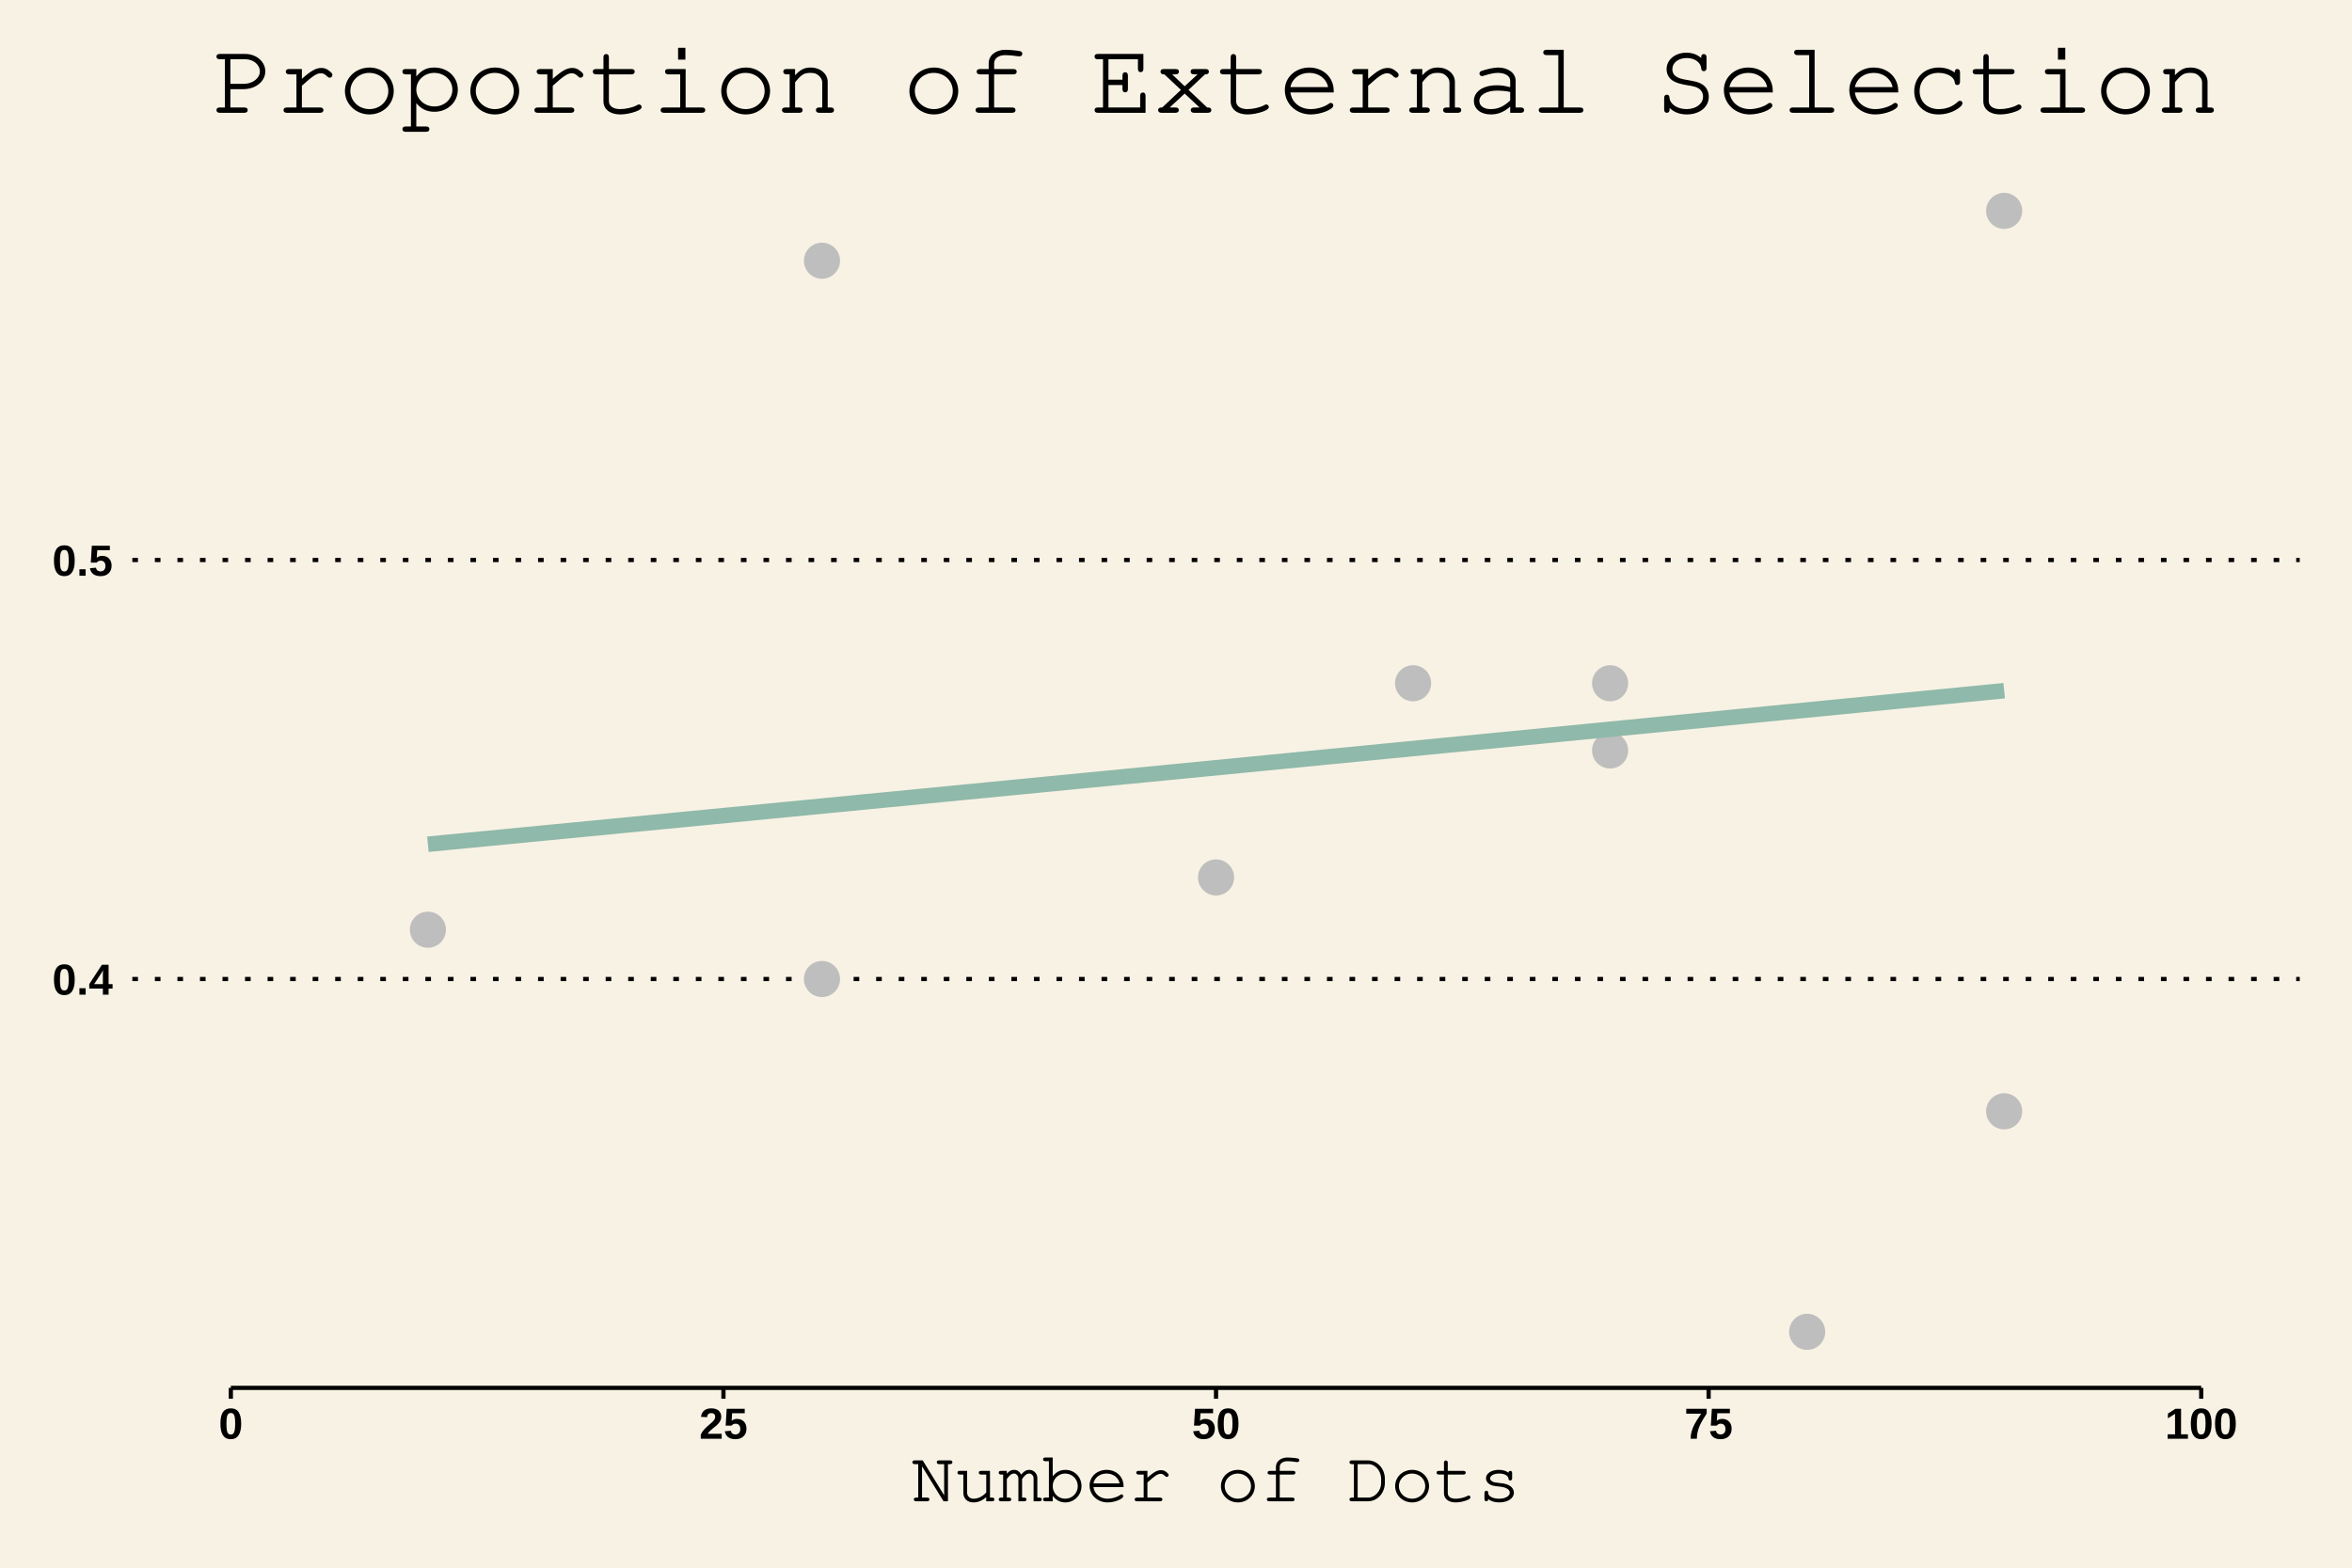
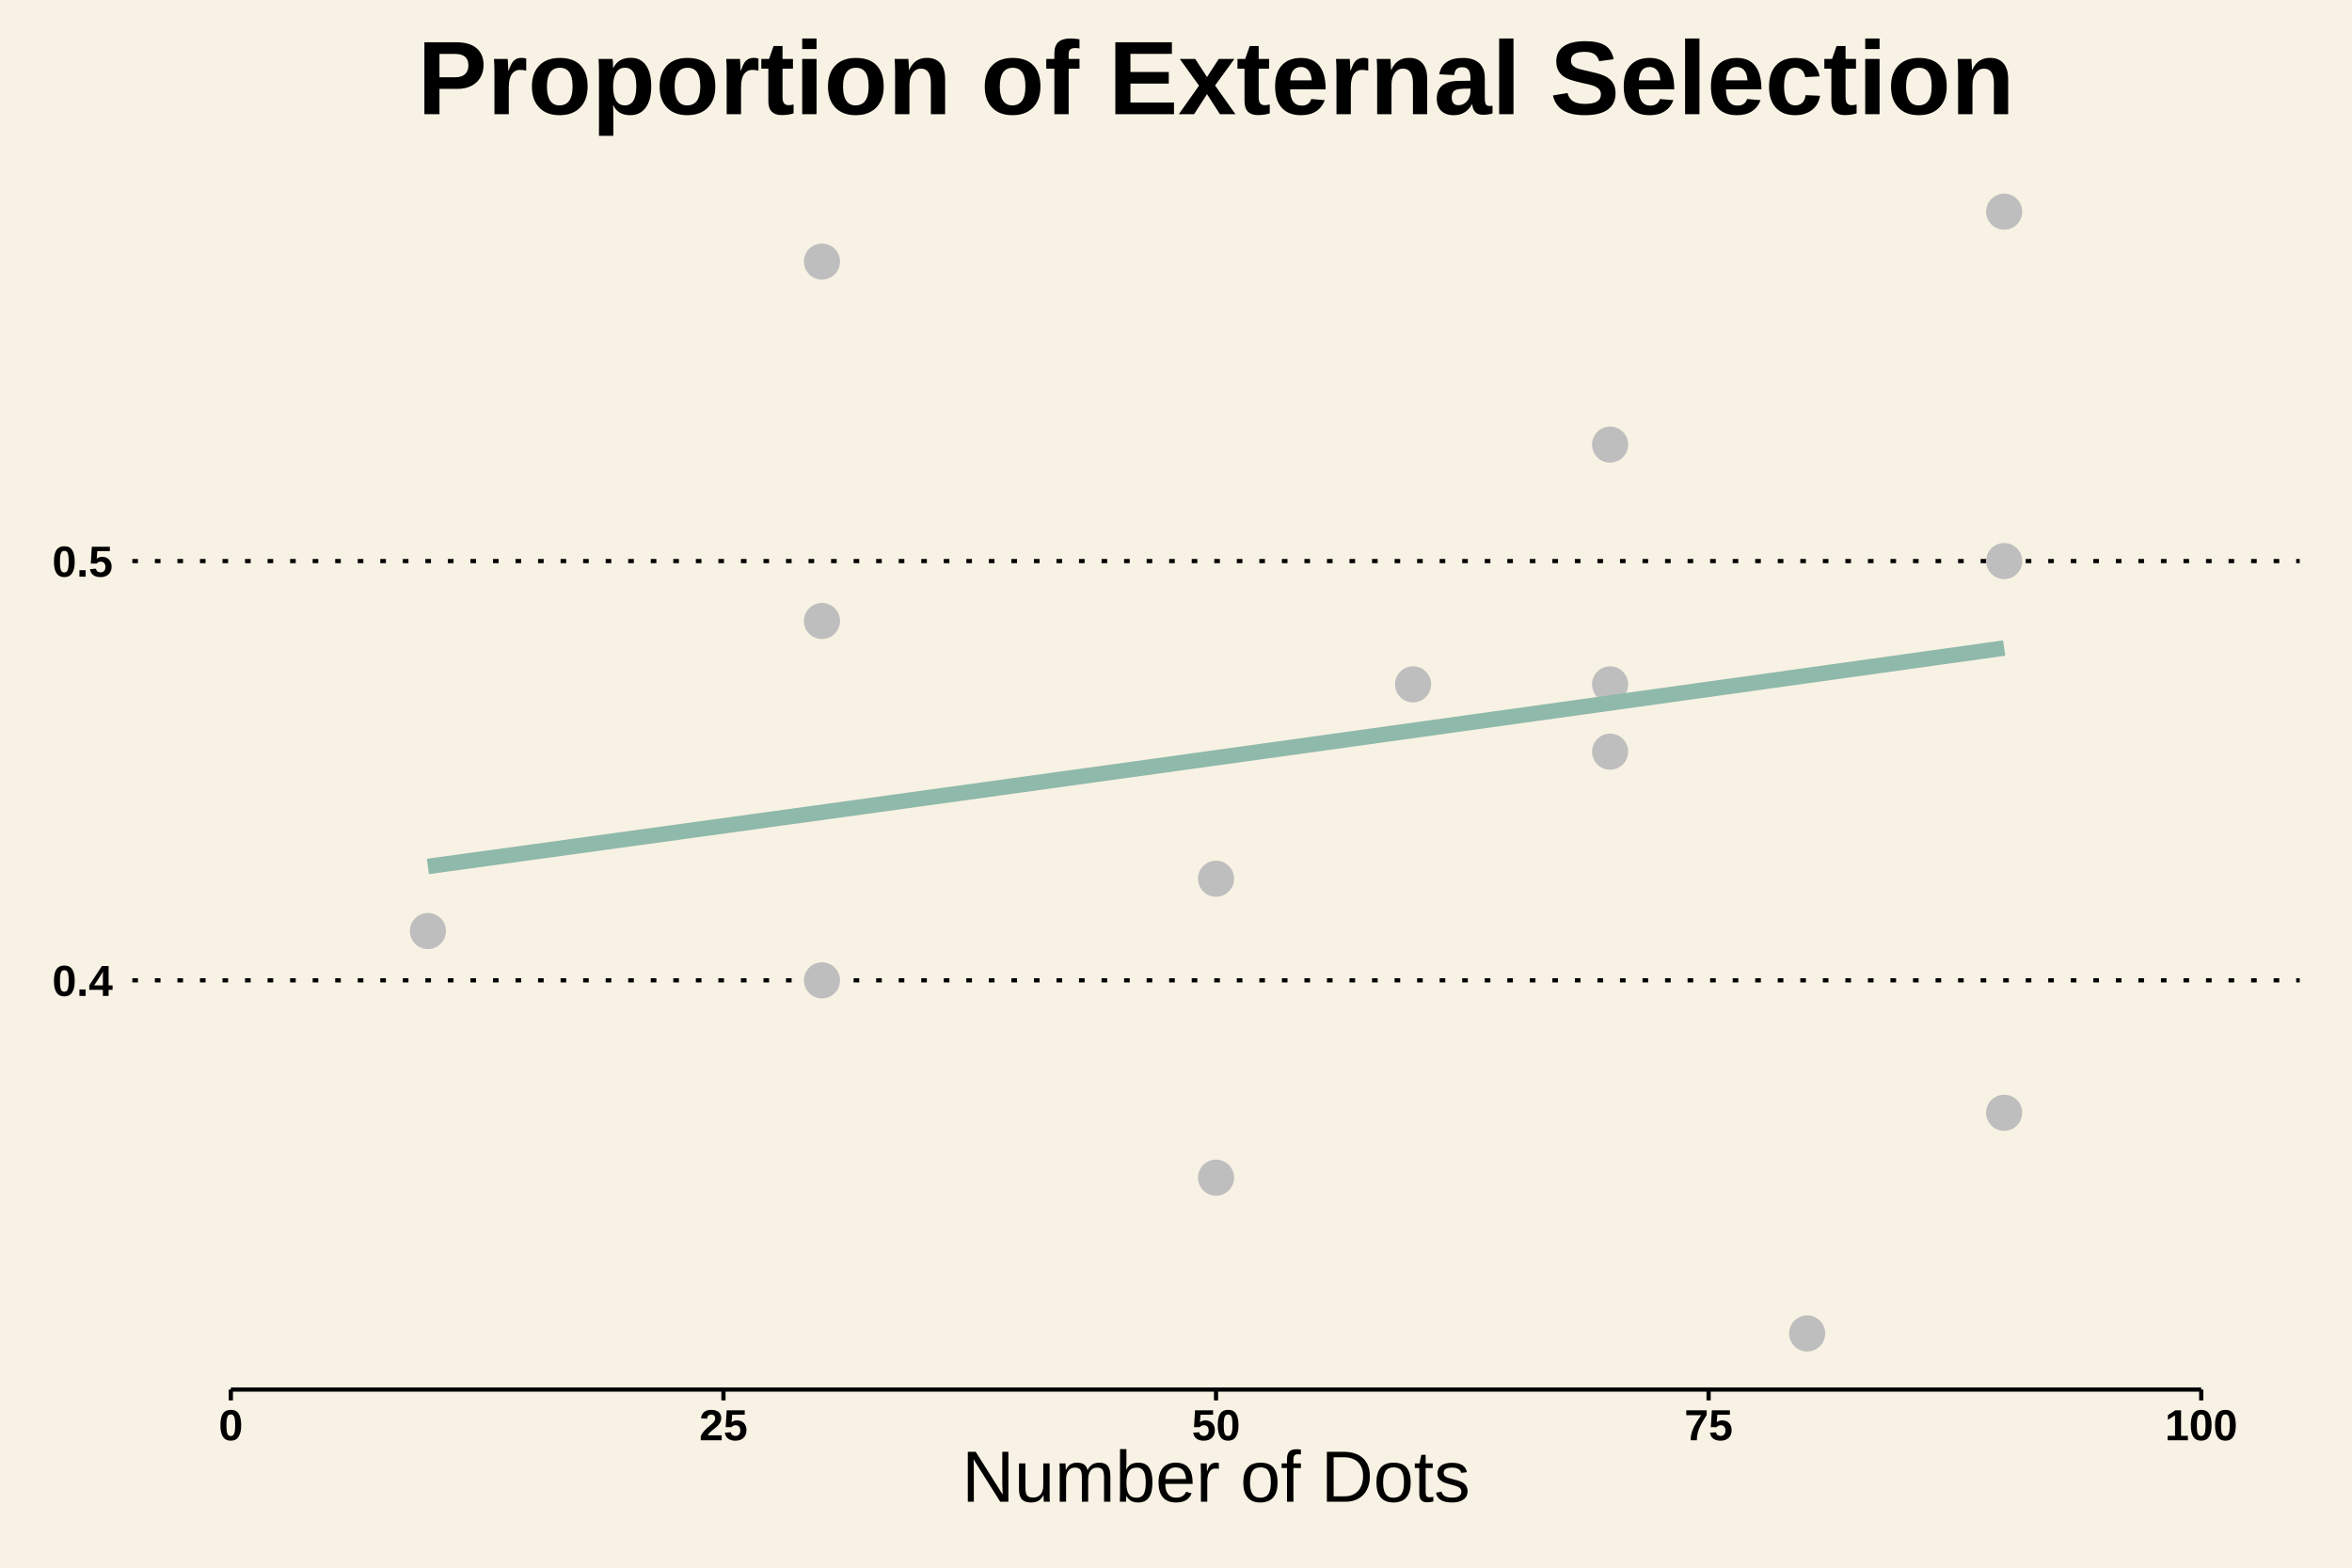
<svg xmlns="http://www.w3.org/2000/svg" class="svglite" width="648.00pt" height="432.00pt" viewBox="0 0 648.00 432.00">
  <defs>
    <style type="text/css">
    .svglite line, .svglite polyline, .svglite polygon, .svglite path, .svglite rect, .svglite circle {
      fill: none;
      stroke: #000000;
      stroke-linecap: round;
      stroke-linejoin: round;
      stroke-miterlimit: 10.00;
+     }
+     .svglite text {
+       white-space: pre;
    }
  </style>
  </defs>
  <rect width="100%" height="100%" style="stroke: none; fill: #F8F2E4;" />
  <defs>
    <clipPath id="cpMC4wMHw2NDguMDB8MC4wMHw0MzIuMDA=">
      <rect x="0.00" y="0.00" width="648.00" height="432.00" />
    </clipPath>
  </defs>
  <g clip-path="url(#cpMC4wMHw2NDguMDB8MC4wMHw0MzIuMDA=)">
    <rect x="0.00" y="0" width="648.00" height="432.00" style="stroke-width: 1.16; stroke: none; fill: #F8F2E4;" />
  </g>
  <defs>
-     <clipPath id="cpMzYuNDZ8NjMzLjYwfDQyLjY2fDM4Mi40NQ==">
-       <rect x="36.46" y="42.66" width="597.14" height="339.79" />
+     <clipPath id="cpMzYuNDZ8NjMzLjYwfDQyLjg3fDM4Mi45MQ==">
+       <rect x="36.46" y="42.87" width="597.14" height="340.04" />
    </clipPath>
  </defs>
-   <g clip-path="url(#cpMzYuNDZ8NjMzLjYwfDQyLjY2fDM4Mi40NQ==)">
-     <rect x="36.46" y="42.66" width="597.14" height="339.79" style="stroke-width: 1.16; stroke: none; fill: #F8F2E4;" />
-     <polyline points="36.46,269.78 633.60,269.78 " style="stroke-width: 1.16; stroke-dasharray: 1.55,4.66; stroke-linecap: butt;" />
-     <polyline points="36.46,154.32 633.60,154.32 " style="stroke-width: 1.16; stroke-dasharray: 1.55,4.66; stroke-linecap: butt;" />
-     <circle cx="117.89" cy="256.20" r="4.62" style="stroke-width: 0.71; stroke: #BEBEBE; fill: #BEBEBE;" />
-     <circle cx="226.46" cy="71.85" r="4.62" style="stroke-width: 0.71; stroke: #BEBEBE; fill: #BEBEBE;" />
-     <circle cx="226.46" cy="269.78" r="4.62" style="stroke-width: 0.71; stroke: #BEBEBE; fill: #BEBEBE;" />
-     <circle cx="335.03" cy="241.79" r="4.62" style="stroke-width: 0.71; stroke: #BEBEBE; fill: #BEBEBE;" />
-     <circle cx="389.32" cy="188.28" r="4.62" style="stroke-width: 0.71; stroke: #BEBEBE; fill: #BEBEBE;" />
-     <circle cx="443.60" cy="206.80" r="4.62" style="stroke-width: 0.71; stroke: #BEBEBE; fill: #BEBEBE;" />
-     <circle cx="443.60" cy="188.28" r="4.62" style="stroke-width: 0.71; stroke: #BEBEBE; fill: #BEBEBE;" />
-     <circle cx="497.89" cy="367.01" r="4.62" style="stroke-width: 0.71; stroke: #BEBEBE; fill: #BEBEBE;" />
-     <circle cx="552.17" cy="306.24" r="4.62" style="stroke-width: 0.71; stroke: #BEBEBE; fill: #BEBEBE;" />
-     <circle cx="552.17" cy="58.11" r="4.62" style="stroke-width: 0.71; stroke: #BEBEBE; fill: #BEBEBE;" />
-     <polyline points="117.89,232.64 123.39,232.11 128.88,231.58 134.38,231.05 139.88,230.52 145.38,229.98 150.87,229.45 156.37,228.92 161.87,228.39 167.37,227.86 172.86,227.32 178.36,226.79 183.86,226.26 189.35,225.73 194.85,225.19 200.35,224.66 205.85,224.13 211.34,223.59 216.84,223.06 222.34,222.53 227.83,221.99 233.33,221.46 238.83,220.92 244.33,220.39 249.82,219.86 255.32,219.32 260.82,218.79 266.32,218.25 271.81,217.72 277.31,217.18 282.81,216.65 288.30,216.11 293.80,215.58 299.30,215.04 304.80,214.51 310.29,213.97 315.79,213.44 321.29,212.90 326.79,212.37 332.28,211.83 337.78,211.30 343.28,210.76 348.77,210.22 354.27,209.69 359.77,209.15 365.27,208.61 370.76,208.08 376.26,207.54 381.76,207.00 387.25,206.47 392.75,205.93 398.25,205.39 403.75,204.86 409.24,204.32 414.74,203.78 420.24,203.25 425.74,202.71 431.23,202.17 436.73,201.63 442.23,201.10 447.72,200.56 453.22,200.02 458.72,199.48 464.22,198.94 469.71,198.41 475.21,197.87 480.71,197.33 486.21,196.79 491.70,196.25 497.20,195.72 502.70,195.18 508.19,194.64 513.69,194.10 519.19,193.56 524.69,193.02 530.18,192.48 535.68,191.95 541.18,191.41 546.67,190.87 552.17,190.33 " style="stroke-width: 4.27; stroke: #8FB9AA; stroke-linecap: butt;" />
-     <rect x="36.46" y="42.66" width="597.14" height="339.79" style="stroke-width: 1.16; stroke: none;" />
+   <g clip-path="url(#cpMzYuNDZ8NjMzLjYwfDQyLjg3fDM4Mi45MQ==)">
+     <rect x="36.46" y="42.87" width="597.14" height="340.04" style="stroke-width: 1.16; stroke: none; fill: #F8F2E4;" />
+     <polyline points="36.46,270.15 633.60,270.15 " style="stroke-width: 1.16; stroke-dasharray: 1.55,4.66; stroke-linecap: butt;" />
+     <polyline points="36.46,154.61 633.60,154.61 " style="stroke-width: 1.16; stroke-dasharray: 1.55,4.66; stroke-linecap: butt;" />
+     <circle cx="117.89" cy="256.56" r="4.62" style="stroke-width: 0.71; stroke: #BEBEBE; fill: #BEBEBE;" />
+     <circle cx="226.46" cy="72.08" r="4.62" style="stroke-width: 0.71; stroke: #BEBEBE; fill: #BEBEBE;" />
+     <circle cx="226.46" cy="270.15" r="4.62" style="stroke-width: 0.71; stroke: #BEBEBE; fill: #BEBEBE;" />
+     <circle cx="226.46" cy="171.12" r="4.62" style="stroke-width: 0.71; stroke: #BEBEBE; fill: #BEBEBE;" />
+     <circle cx="335.03" cy="242.14" r="4.62" style="stroke-width: 0.71; stroke: #BEBEBE; fill: #BEBEBE;" />
+     <circle cx="335.03" cy="324.53" r="4.62" style="stroke-width: 0.71; stroke: #BEBEBE; fill: #BEBEBE;" />
+     <circle cx="389.32" cy="188.59" r="4.62" style="stroke-width: 0.71; stroke: #BEBEBE; fill: #BEBEBE;" />
+     <circle cx="443.60" cy="207.13" r="4.62" style="stroke-width: 0.71; stroke: #BEBEBE; fill: #BEBEBE;" />
+     <circle cx="443.60" cy="188.59" r="4.62" style="stroke-width: 0.71; stroke: #BEBEBE; fill: #BEBEBE;" />
+     <circle cx="443.60" cy="122.52" r="4.62" style="stroke-width: 0.71; stroke: #BEBEBE; fill: #BEBEBE;" />
+     <circle cx="497.89" cy="367.45" r="4.62" style="stroke-width: 0.71; stroke: #BEBEBE; fill: #BEBEBE;" />
+     <circle cx="552.17" cy="306.64" r="4.62" style="stroke-width: 0.71; stroke: #BEBEBE; fill: #BEBEBE;" />
+     <circle cx="552.17" cy="58.33" r="4.62" style="stroke-width: 0.71; stroke: #BEBEBE; fill: #BEBEBE;" />
+     <circle cx="552.17" cy="154.61" r="4.62" style="stroke-width: 0.71; stroke: #BEBEBE; fill: #BEBEBE;" />
+     <polyline points="117.89,238.76 123.39,238.01 128.88,237.26 134.38,236.50 139.88,235.75 145.38,234.99 150.87,234.24 156.37,233.48 161.87,232.73 167.37,231.97 172.86,231.22 178.36,230.46 183.86,229.71 189.35,228.95 194.85,228.19 200.35,227.44 205.85,226.68 211.34,225.92 216.84,225.16 222.34,224.41 227.83,223.65 233.33,222.89 238.83,222.13 244.33,221.37 249.82,220.61 255.32,219.85 260.82,219.09 266.32,218.34 271.81,217.57 277.31,216.81 282.81,216.05 288.30,215.29 293.80,214.53 299.30,213.77 304.80,213.01 310.29,212.25 315.79,211.49 321.29,210.73 326.79,209.96 332.28,209.20 337.78,208.44 343.28,207.68 348.77,206.91 354.27,206.15 359.77,205.39 365.27,204.62 370.76,203.86 376.26,203.10 381.76,202.33 387.25,201.57 392.75,200.80 398.25,200.04 403.75,199.27 409.24,198.51 414.74,197.74 420.24,196.98 425.74,196.21 431.23,195.45 436.73,194.68 442.23,193.92 447.72,193.15 453.22,192.39 458.72,191.62 464.22,190.85 469.71,190.09 475.21,189.32 480.71,188.56 486.21,187.79 491.70,187.02 497.20,186.25 502.70,185.49 508.19,184.72 513.69,183.95 519.19,183.19 524.69,182.42 530.18,181.65 535.68,180.88 541.18,180.12 546.67,179.35 552.17,178.58 " style="stroke-width: 4.27; stroke: #8FB9AA; stroke-linecap: butt;" />
+     <rect x="36.46" y="42.87" width="597.14" height="340.04" style="stroke-width: 1.16; stroke: none;" />
  </g>
  <g clip-path="url(#cpMC4wMHw2NDguMDB8MC4wMHw0MzIuMDA=)">
-     <text x="31.08" y="274.10" text-anchor="end" style="font-size: 12.00px; font-weight: bold; font-family: Arial;" textLength="16.68px" lengthAdjust="spacingAndGlyphs">0.4</text>
-     <text x="31.08" y="158.64" text-anchor="end" style="font-size: 12.00px; font-weight: bold; font-family: Arial;" textLength="16.68px" lengthAdjust="spacingAndGlyphs">0.5</text>
-     <polyline points="63.60,382.45 606.46,382.45 " style="stroke-width: 1.16; stroke-linecap: butt;" />
-     <polyline points="63.60,385.44 63.60,382.45 " style="stroke-width: 1.16; stroke-linecap: butt;" />
-     <polyline points="199.32,385.44 199.32,382.45 " style="stroke-width: 1.16; stroke-linecap: butt;" />
-     <polyline points="335.03,385.44 335.03,382.45 " style="stroke-width: 1.16; stroke-linecap: butt;" />
-     <polyline points="470.74,385.44 470.74,382.45 " style="stroke-width: 1.16; stroke-linecap: butt;" />
-     <polyline points="606.46,385.44 606.46,382.45 " style="stroke-width: 1.16; stroke-linecap: butt;" />
-     <text x="63.60" y="396.47" text-anchor="middle" style="font-size: 12.00px; font-weight: bold; font-family: Arial;" textLength="6.67px" lengthAdjust="spacingAndGlyphs">0</text>
-     <text x="199.32" y="396.47" text-anchor="middle" style="font-size: 12.00px; font-weight: bold; font-family: Arial;" textLength="13.35px" lengthAdjust="spacingAndGlyphs">25</text>
-     <text x="335.03" y="396.47" text-anchor="middle" style="font-size: 12.00px; font-weight: bold; font-family: Arial;" textLength="13.35px" lengthAdjust="spacingAndGlyphs">50</text>
-     <text x="470.74" y="396.47" text-anchor="middle" style="font-size: 12.00px; font-weight: bold; font-family: Arial;" textLength="13.35px" lengthAdjust="spacingAndGlyphs">75</text>
-     <text x="606.46" y="396.47" text-anchor="middle" style="font-size: 12.00px; font-weight: bold; font-family: Arial;" textLength="20.02px" lengthAdjust="spacingAndGlyphs">100</text>
-     <text x="335.03" y="413.70" text-anchor="middle" style="font-size: 20.00px; font-weight: 0; font-family: Courier;" textLength="168.03px" lengthAdjust="spacingAndGlyphs">Number of Dots</text>
-     <text x="335.03" y="31.08" text-anchor="middle" style="font-size: 28.80px; font-weight: 0; font-family: Courier;" textLength="552.96px" lengthAdjust="spacingAndGlyphs">Proportion of External Selection</text>
+     <text x="31.08" y="274.45" text-anchor="end" style="font-size: 12.00px; font-weight: bold; font-family: &quot;Arial&quot;;" textLength="16.68px" lengthAdjust="spacingAndGlyphs">0.4</text>
+     <text x="31.08" y="158.91" text-anchor="end" style="font-size: 12.00px; font-weight: bold; font-family: &quot;Arial&quot;;" textLength="16.68px" lengthAdjust="spacingAndGlyphs">0.5</text>
+     <polyline points="63.60,382.91 606.46,382.91 " style="stroke-width: 1.16; stroke-linecap: butt;" />
+     <polyline points="63.60,385.90 63.60,382.91 " style="stroke-width: 1.16; stroke-linecap: butt;" />
+     <polyline points="199.32,385.90 199.32,382.91 " style="stroke-width: 1.16; stroke-linecap: butt;" />
+     <polyline points="335.03,385.90 335.03,382.91 " style="stroke-width: 1.16; stroke-linecap: butt;" />
+     <polyline points="470.74,385.90 470.74,382.91 " style="stroke-width: 1.16; stroke-linecap: butt;" />
+     <polyline points="606.46,385.90 606.46,382.91 " style="stroke-width: 1.16; stroke-linecap: butt;" />
+     <text x="63.60" y="396.88" text-anchor="middle" style="font-size: 12.00px; font-weight: bold; font-family: &quot;Arial&quot;;" textLength="6.67px" lengthAdjust="spacingAndGlyphs">0</text>
+     <text x="199.32" y="396.88" text-anchor="middle" style="font-size: 12.00px; font-weight: bold; font-family: &quot;Arial&quot;;" textLength="13.35px" lengthAdjust="spacingAndGlyphs">25</text>
+     <text x="335.03" y="396.88" text-anchor="middle" style="font-size: 12.00px; font-weight: bold; font-family: &quot;Arial&quot;;" textLength="13.35px" lengthAdjust="spacingAndGlyphs">50</text>
+     <text x="470.74" y="396.88" text-anchor="middle" style="font-size: 12.00px; font-weight: bold; font-family: &quot;Arial&quot;;" textLength="13.35px" lengthAdjust="spacingAndGlyphs">75</text>
+     <text x="606.46" y="396.88" text-anchor="middle" style="font-size: 12.00px; font-weight: bold; font-family: &quot;Arial&quot;;" textLength="20.02px" lengthAdjust="spacingAndGlyphs">100</text>
+     <text x="335.03" y="413.83" text-anchor="middle" style="font-size: 20.00px; font-family: &quot;Arial&quot;;" textLength="168.03px" lengthAdjust="spacingAndGlyphs">Number of Dots</text>
+     <text x="335.03" y="31.46" text-anchor="middle" style="font-size: 28.80px; font-weight: bold; font-family: &quot;Arial&quot;;" textLength="552.96px" lengthAdjust="spacingAndGlyphs">Proportion of External Selection</text>
  </g>
</svg>
